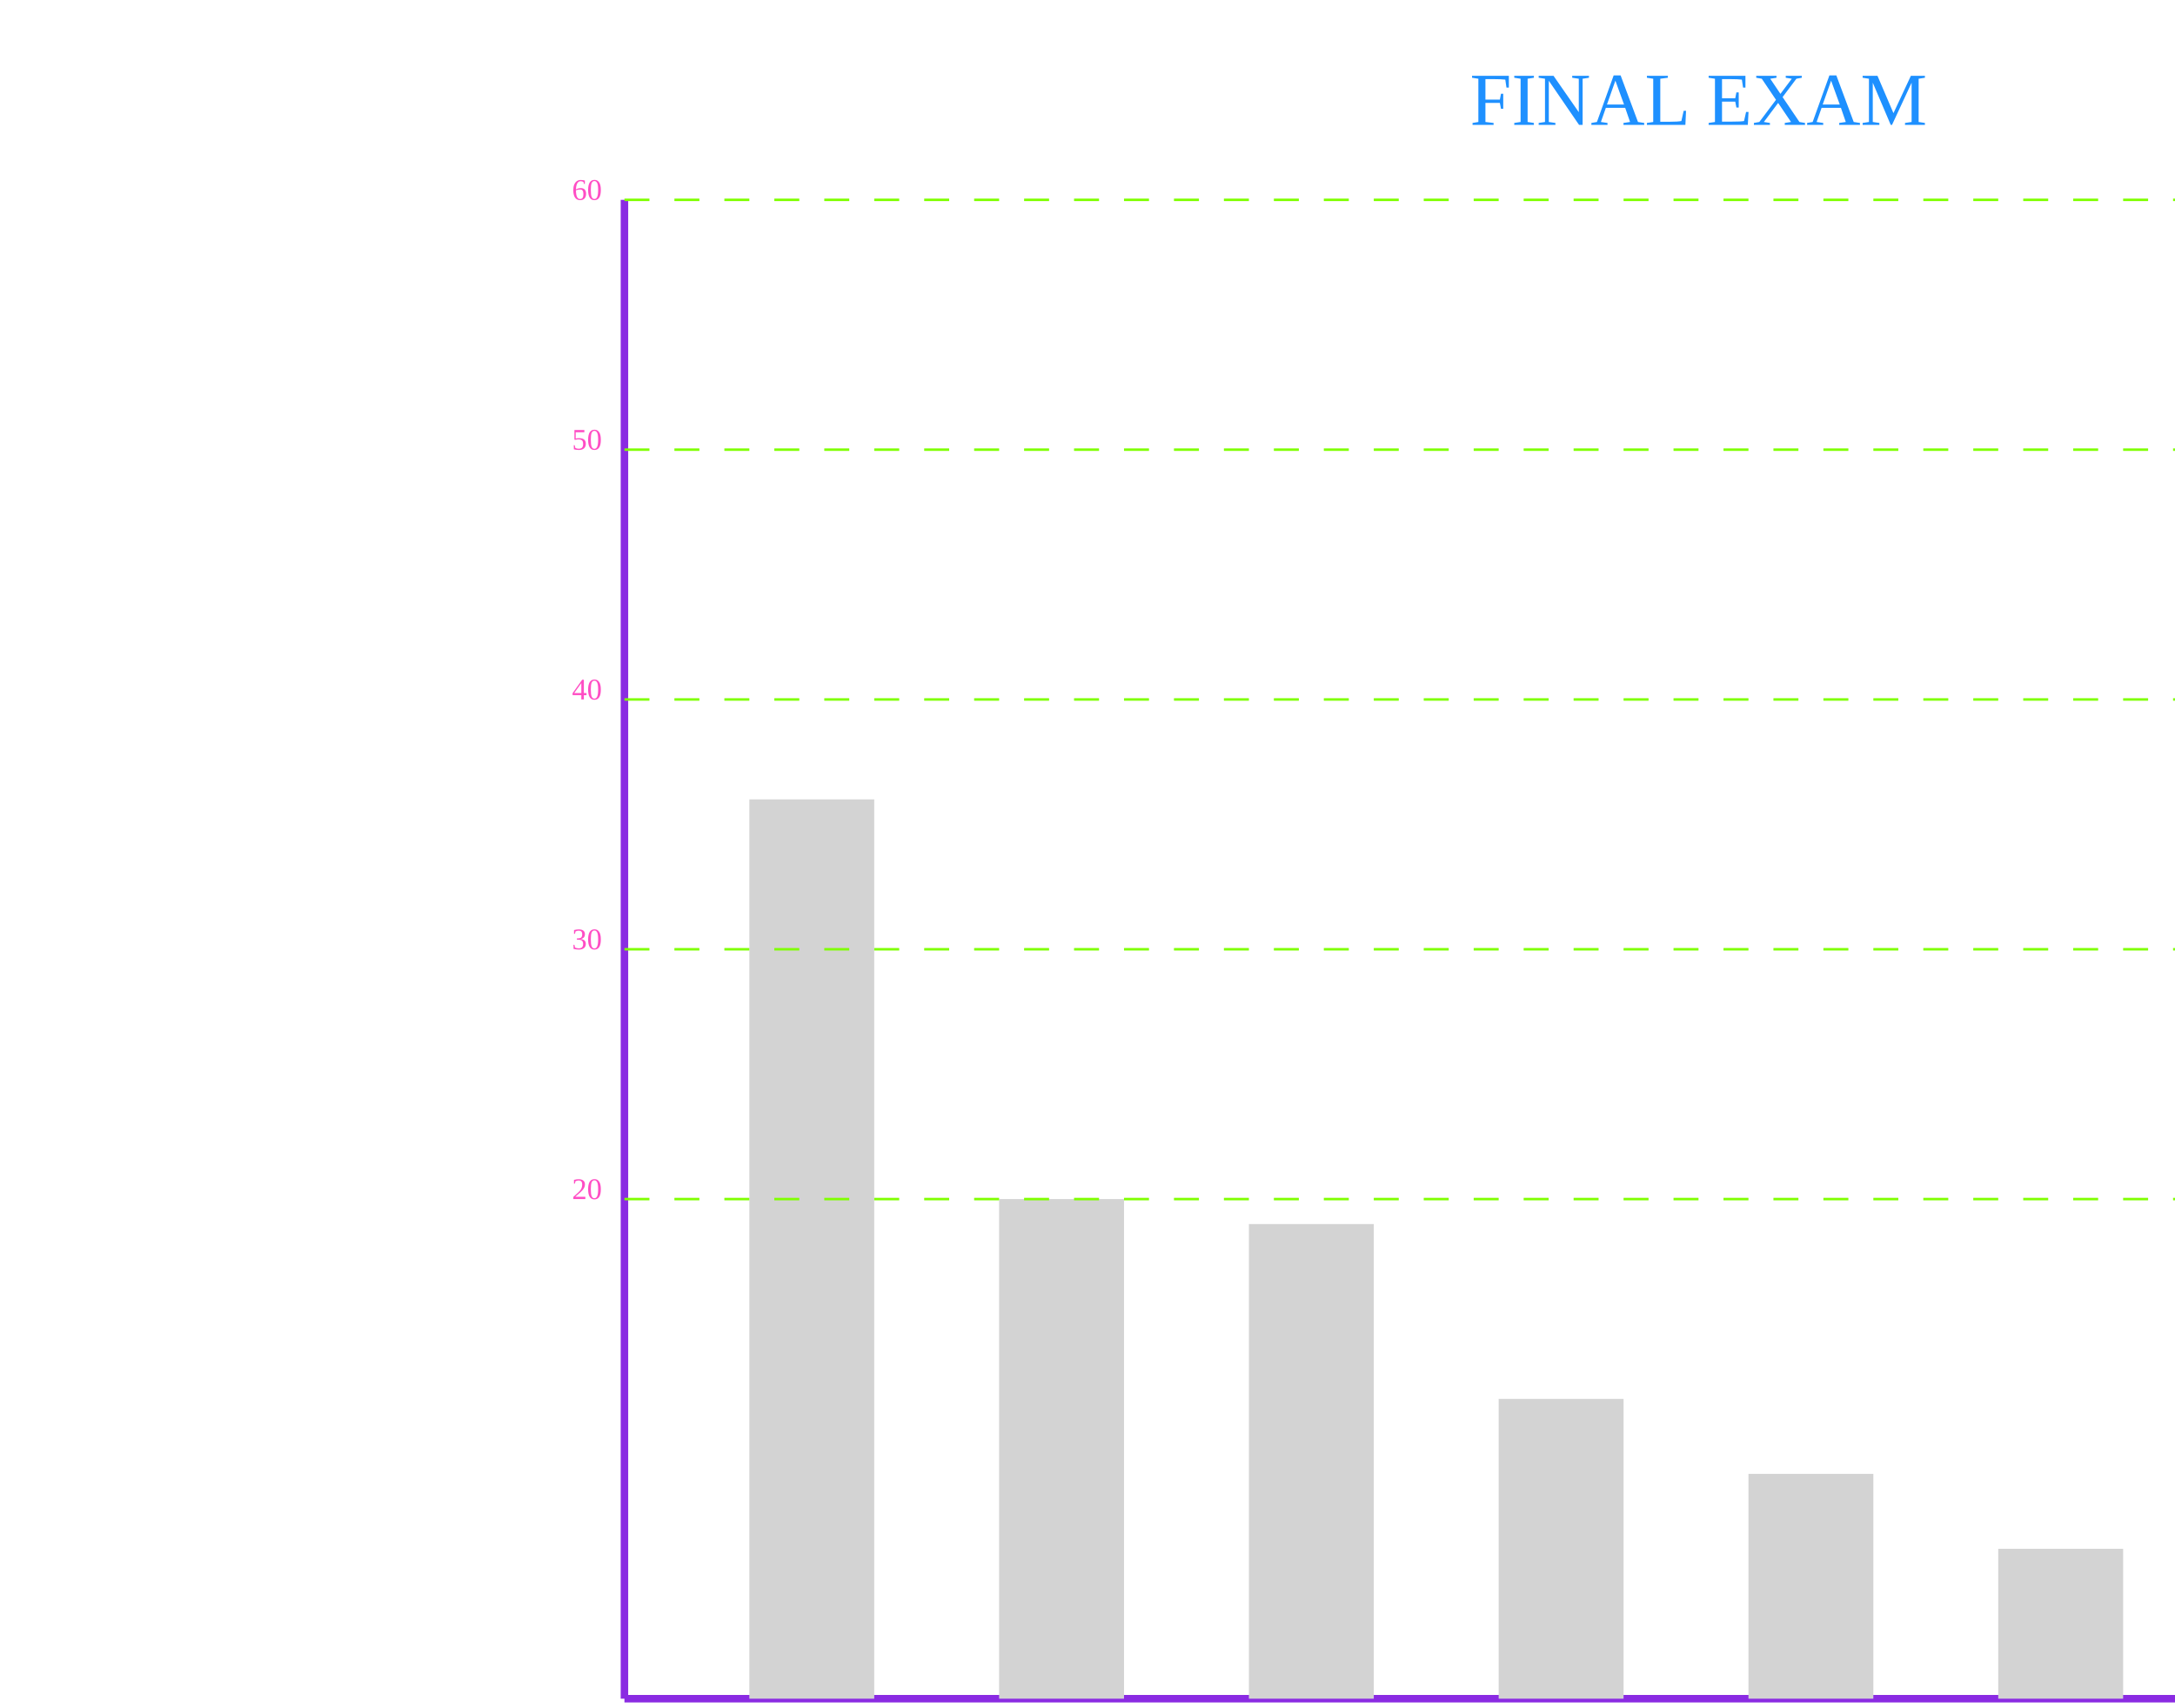
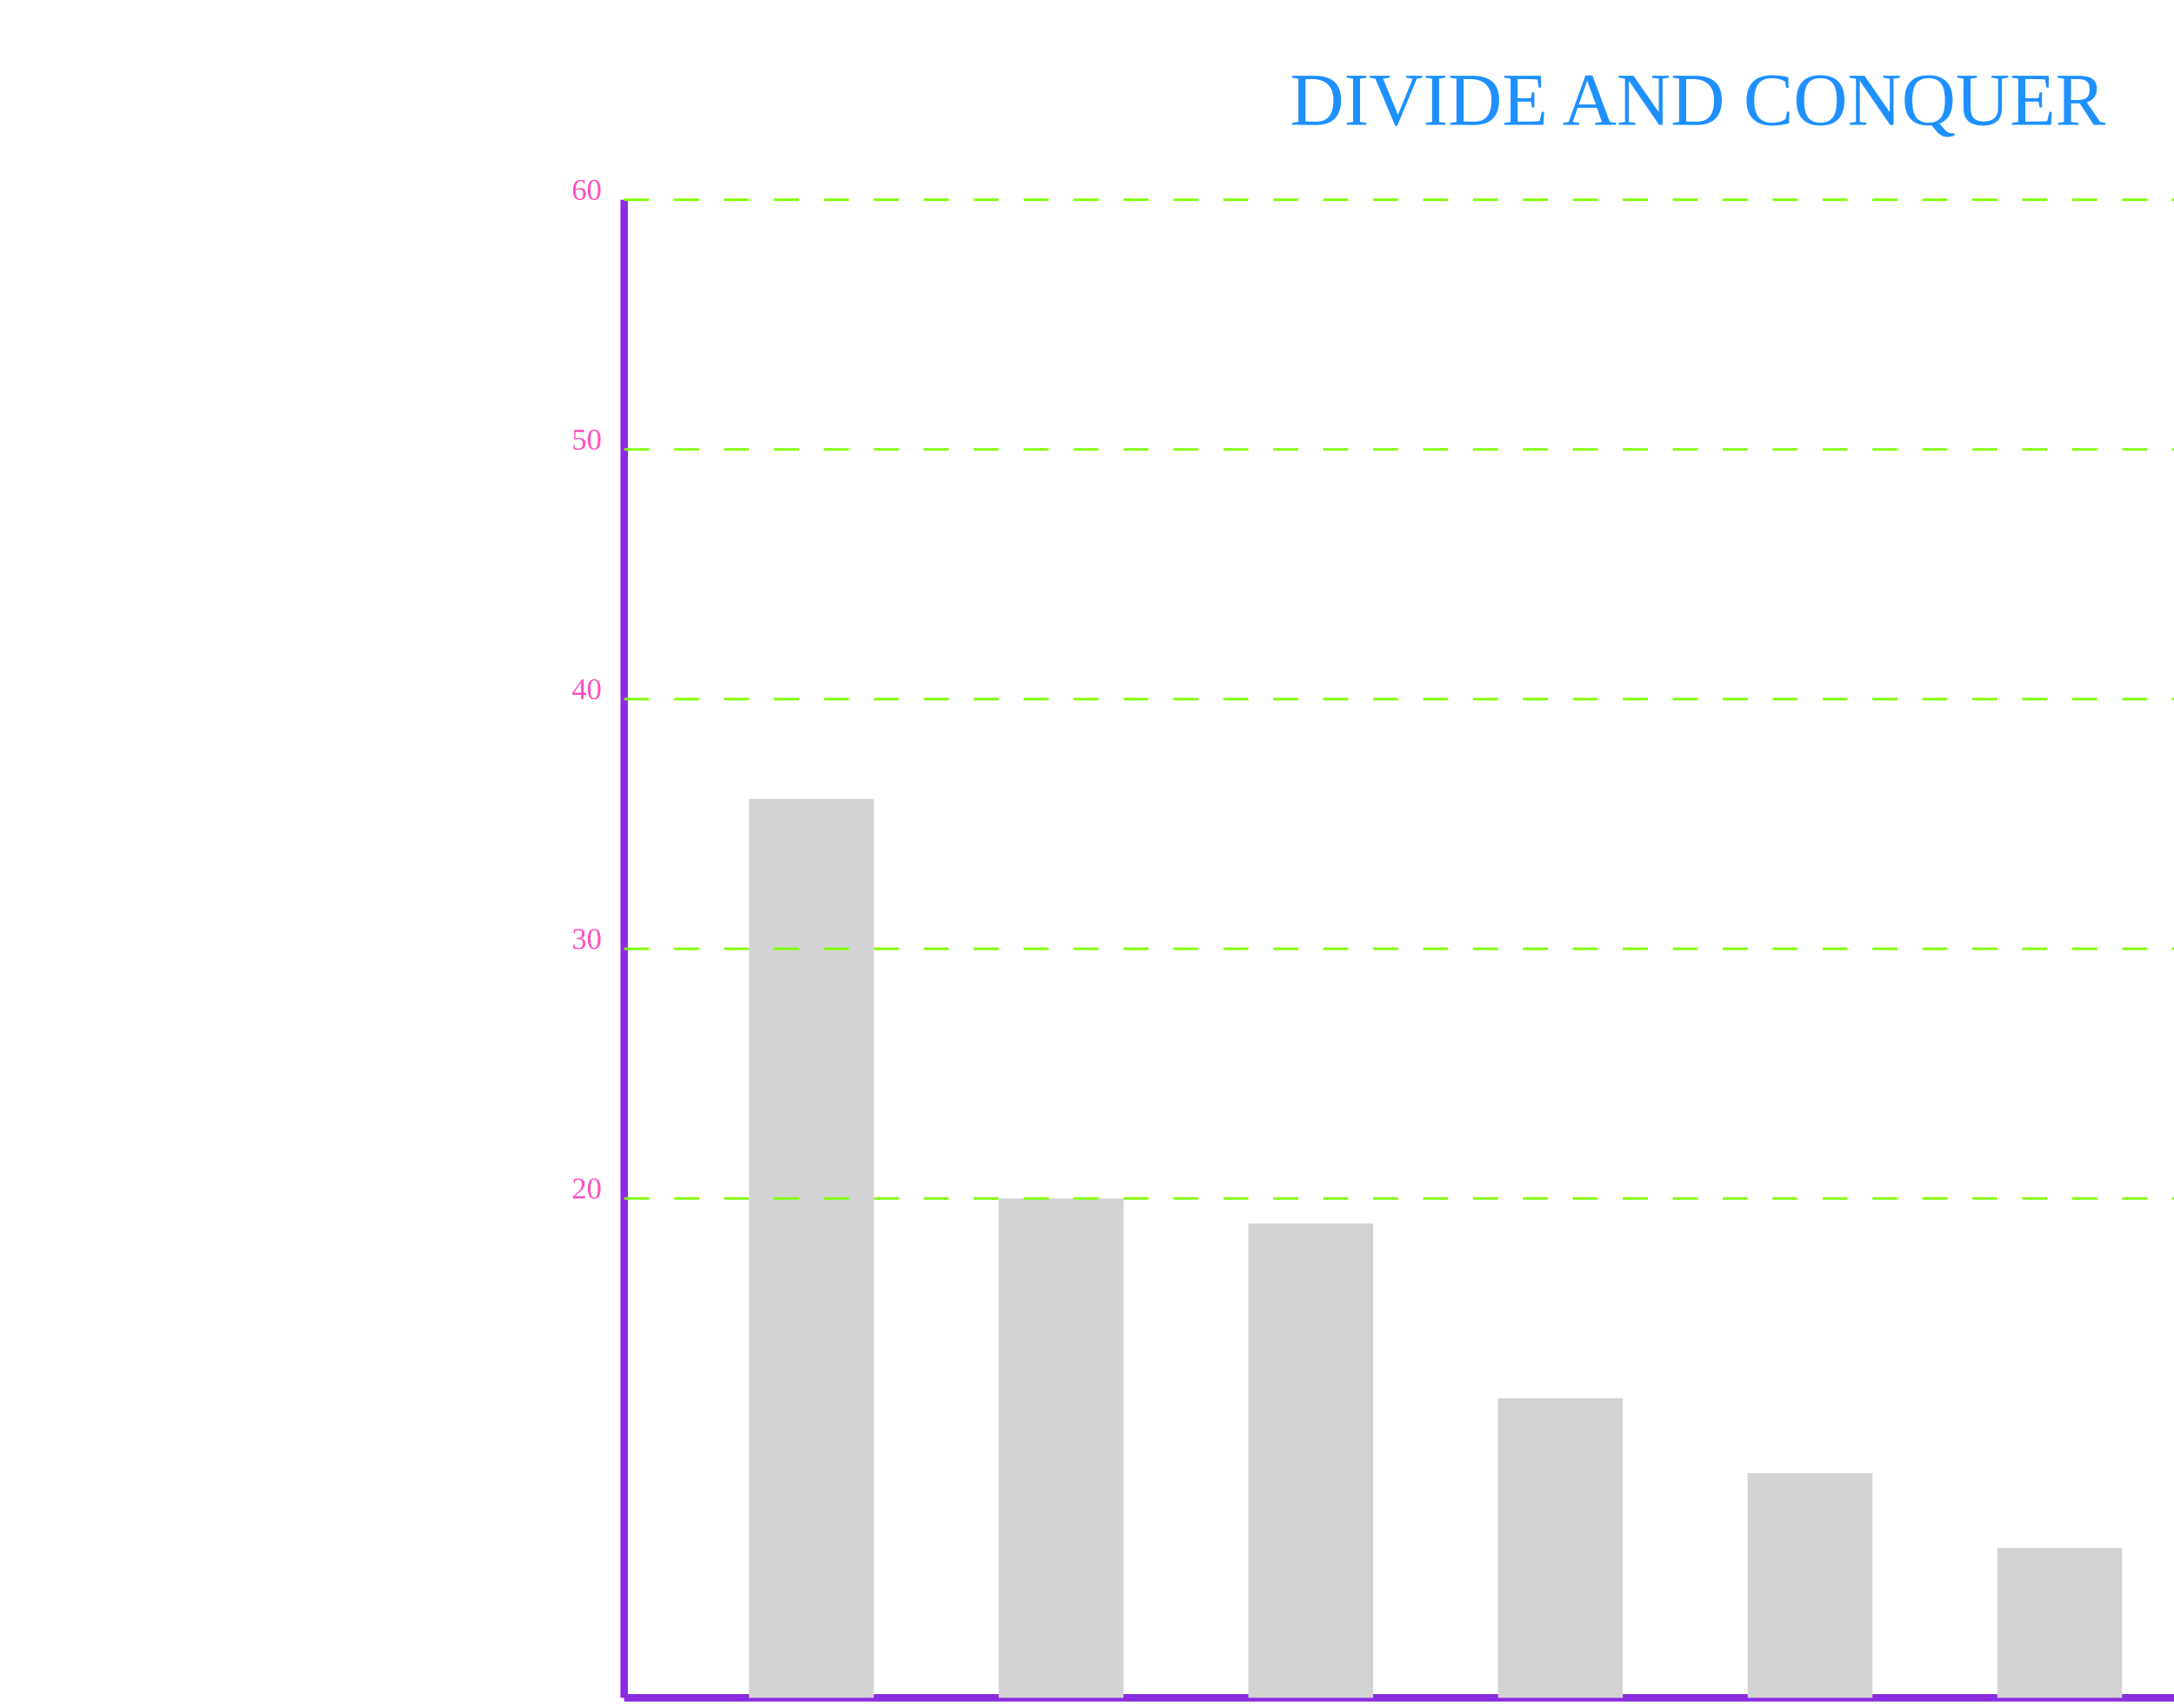
<svg xmlns="http://www.w3.org/2000/svg" width="100%" height="100%">
  <g transform="translate(200, 680)">
-     <text x="480" y="-630" text-anchor="middle" fill="DodgerBlue" font-size="30">FINAL EXAM</text>
+     <text x="480" y="-630" text-anchor="middle" fill="DodgerBlue" font-size="30">DIVIDE AND CONQUER</text>
    <line x1="50" y1="0" x2="900" y2="0" stroke="BlueViolet" stroke-width="3" />
    <line x1="50" y1="0" x2="50" y2="-600" stroke="BlueViolet" stroke-width="3" />
    <g id="Robin">
      <text x="100 " y="30" text-anchor="start" font-size="18" fill="blue">Robin</text>
      <rect x="100" y="-360" width="50" height="360" fill="lightgrey" />
    </g>
    <g id="Cyborg">
      <text x="200 " y="30" text-anchor="start" font-size="18" fill="blue">Cyborg</text>
      <rect x="200" y="-200" width="50" height="200" fill="lightgrey" />
    </g>
    <g id="BeastBoy">
      <text x="300 " y="30" text-anchor="start" font-size="18" fill="blue">Beast Boy</text>
      <rect x="300" y="-190" width="50" height="190" fill="lightgrey" />
    </g>
    <g id="Starfire">
      <text x="400 " y="30" text-anchor="start" font-size="18" fill="blue">Starfire</text>
      <rect x="400" y="-120" width="50" height="120" fill="lightgrey" />
    </g>
    <g id="Raven">
      <text x="500 " y="30" text-anchor="start" font-size="18" fill="blue">Raven</text>
      <rect x="500" y="-90" width="50" height="90" fill="lightgrey" />
    </g>
    <g id="Slade">
      <text x="600 " y="30" text-anchor="start" font-size="18" fill="blue">Slade</text>
      <rect x="600" y="-60" width="50" height="60" fill="lightgrey" />
    </g>
    <text x="35" y="-200" fill="#ff4dc4" text-anchor="middle">20</text>
    <line x1="50" y1="-200" x2="900" y2="-200" stroke="Chartreuse" stroke-dasharray="10" />
    <text x="35" y="-300" fill="#ff4dc4" text-anchor="middle">30</text>
    <line x1="50" y1="-300" x2="900" y2="-300" stroke="Chartreuse" stroke-dasharray="10" />
    <text x="35" y="-400" fill="#ff4dc4" text-anchor="middle">40</text>
    <line x1="50" y1="-400" x2="900" y2="-400" stroke="Chartreuse" stroke-dasharray="10" />
    <text x="35" y="-500" fill="#ff4dc4" text-anchor="middle">50</text>
    <line x1="50" y1="-500" x2="900" y2="-500" stroke="Chartreuse" stroke-dasharray="10" />
    <text x="35" y="-600" fill="#ff4dc4" text-anchor="middle">60</text>
    <line x1="50" y1="-600" x2="900" y2="-600" stroke="Chartreuse" stroke-dasharray="10" />
  </g>
</svg>
